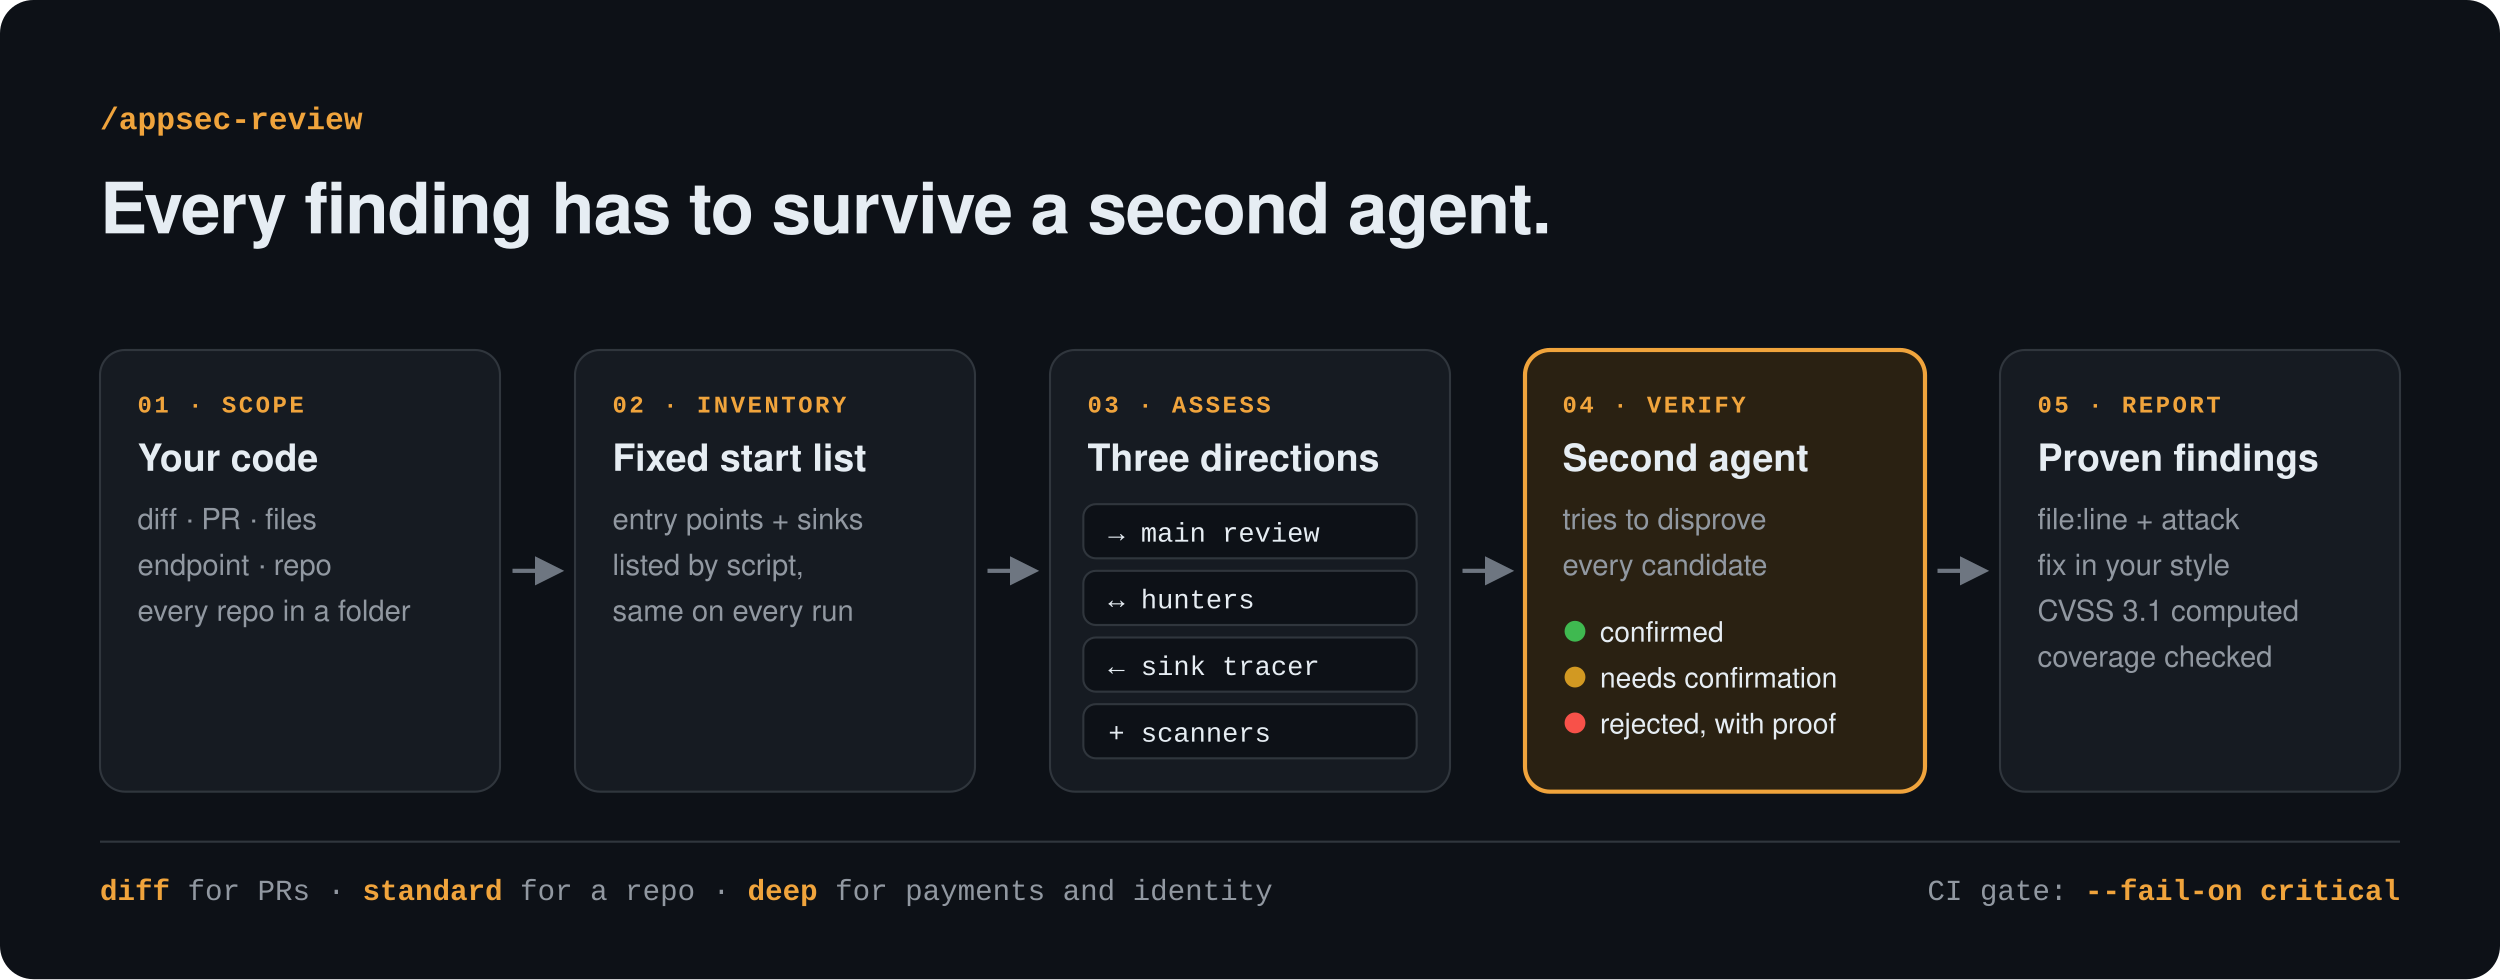
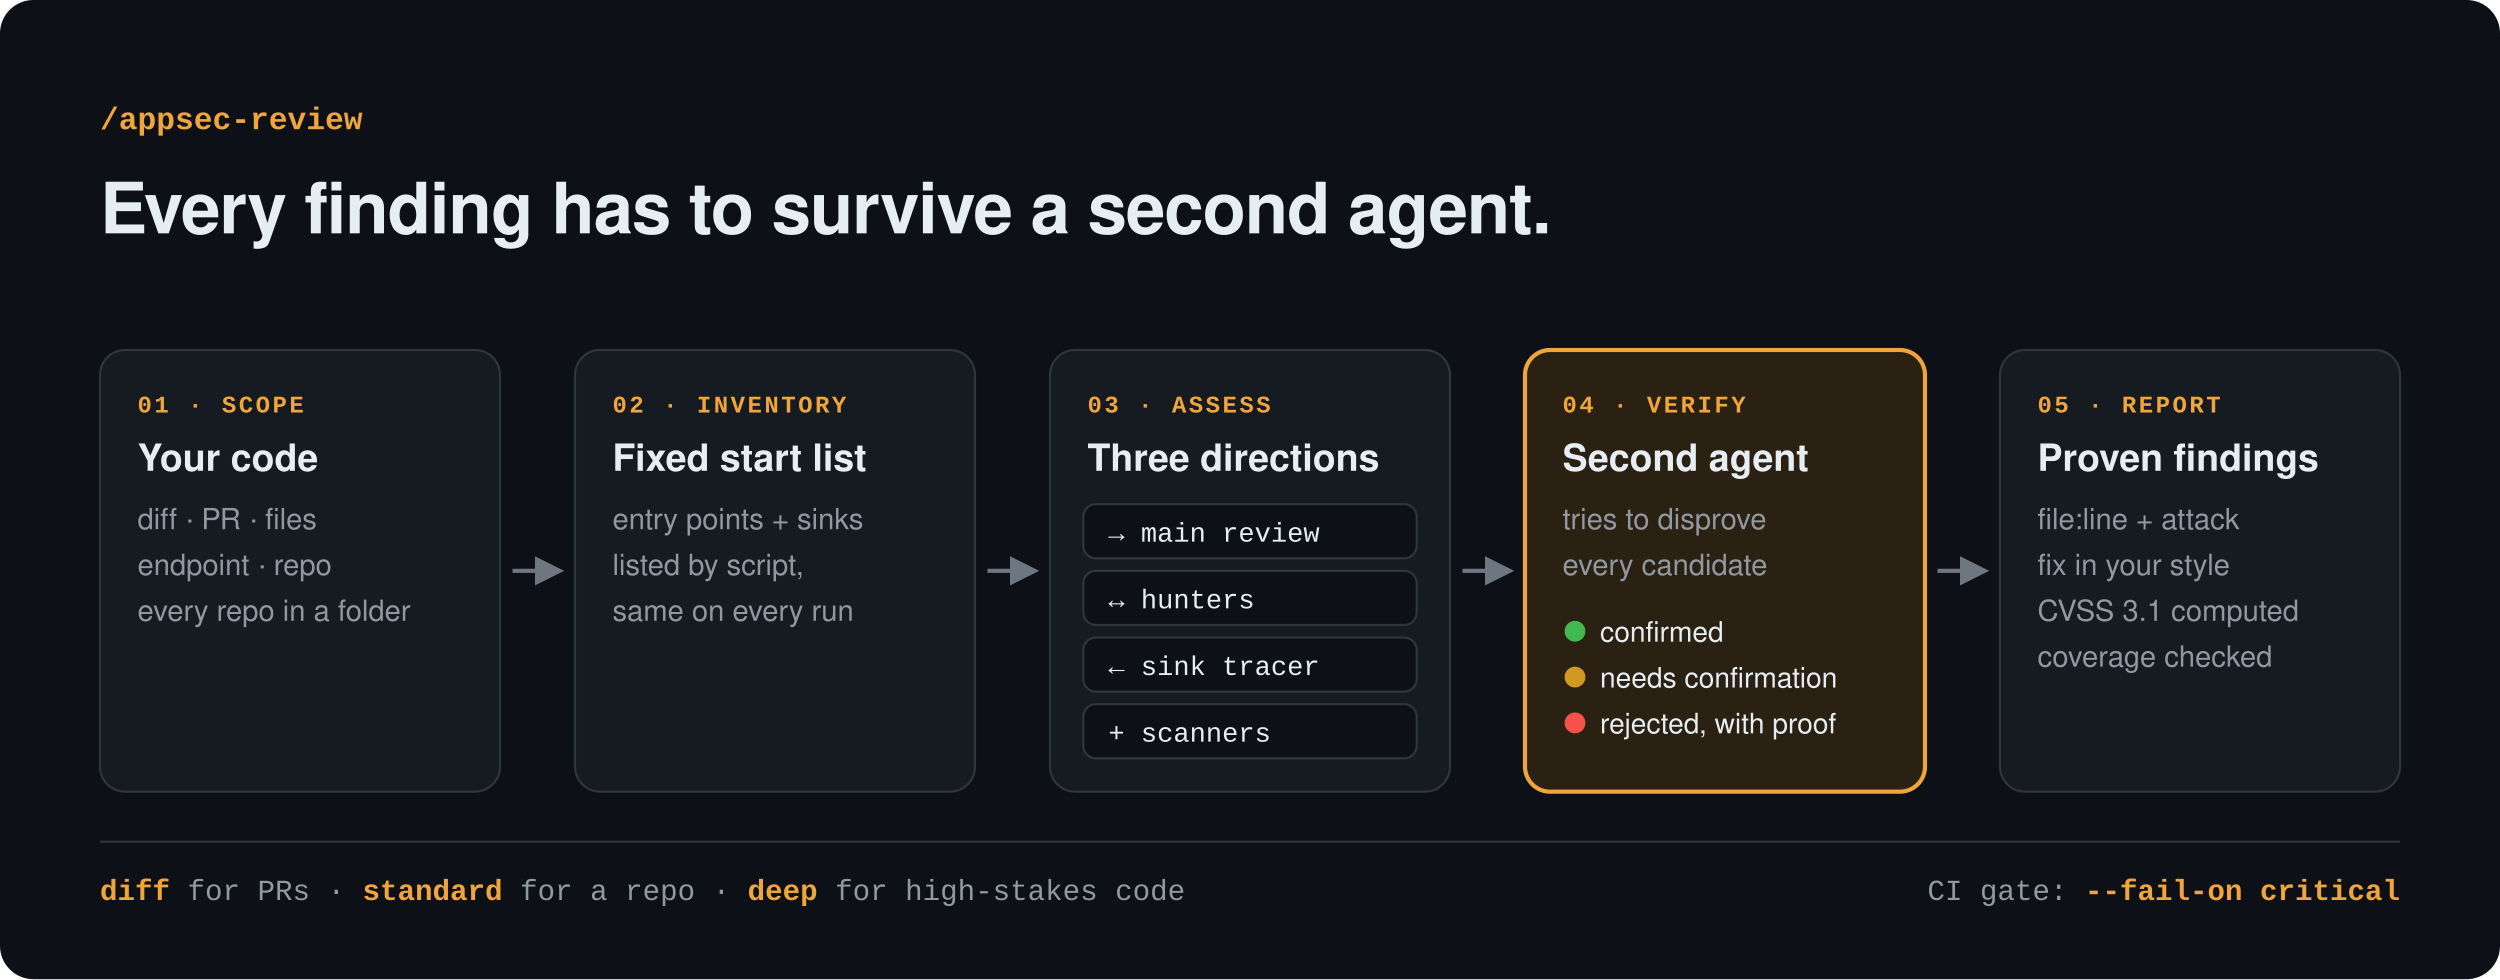
<svg xmlns="http://www.w3.org/2000/svg" width="1200" height="470" viewBox="0 0 1200 470" role="img" aria-label="appsec-review pipeline: scope, scripted inventory, assessment in three directions, verification by a second agent, proven findings">
  <defs>
    <marker id="a" viewBox="0 0 10 10" refX="8" refY="5" markerWidth="7" markerHeight="7" orient="auto">
      <path d="M0 0L10 5L0 10z" fill="#6e7681" />
    </marker>
  </defs>
  <rect width="1200" height="470" rx="16" fill="#0d1117" />
  <text x="48" y="62" font-family="ui-monospace, SFMono-Regular, Consolas, 'Liberation Mono', Menlo, monospace" font-size="15" font-weight="600" fill="#f0a43c" text-anchor="start" letter-spacing="0">/appsec-review</text>
  <text x="48" y="112" font-family="-apple-system, BlinkMacSystemFont, 'Segoe UI', Helvetica, Arial, sans-serif" font-size="34" font-weight="800" fill="#e6edf3" text-anchor="start" letter-spacing="-0.5">Every finding has to survive a second agent.</text>
  <rect x="48" y="168" width="192" height="212" rx="12" fill="#161b22" stroke="#30363d" stroke-width="1" />
  <text x="66" y="198" font-family="ui-monospace, SFMono-Regular, Consolas, 'Liberation Mono', Menlo, monospace" font-size="11.5" font-weight="600" fill="#f0a43c" text-anchor="start" letter-spacing="1.2">01 · SCOPE</text>
  <text x="66" y="226" font-family="-apple-system, BlinkMacSystemFont, 'Segoe UI', Helvetica, Arial, sans-serif" font-size="18" font-weight="700" fill="#e6edf3" text-anchor="start" letter-spacing="0">Your code</text>
  <text x="66" y="254" font-family="-apple-system, BlinkMacSystemFont, 'Segoe UI', Helvetica, Arial, sans-serif" font-size="14" font-weight="400" fill="#9198a1" text-anchor="start" letter-spacing="0">diff · PR · files</text>
  <text x="66" y="276" font-family="-apple-system, BlinkMacSystemFont, 'Segoe UI', Helvetica, Arial, sans-serif" font-size="14" font-weight="400" fill="#9198a1" text-anchor="start" letter-spacing="0">endpoint · repo</text>
  <text x="66" y="298" font-family="-apple-system, BlinkMacSystemFont, 'Segoe UI', Helvetica, Arial, sans-serif" font-size="14" font-weight="400" fill="#9198a1" text-anchor="start" letter-spacing="0">every repo in a folder</text>
  <rect x="276" y="168" width="192" height="212" rx="12" fill="#161b22" stroke="#30363d" stroke-width="1" />
  <text x="294" y="198" font-family="ui-monospace, SFMono-Regular, Consolas, 'Liberation Mono', Menlo, monospace" font-size="11.5" font-weight="600" fill="#f0a43c" text-anchor="start" letter-spacing="1.2">02 · INVENTORY</text>
  <text x="294" y="226" font-family="-apple-system, BlinkMacSystemFont, 'Segoe UI', Helvetica, Arial, sans-serif" font-size="18" font-weight="700" fill="#e6edf3" text-anchor="start" letter-spacing="0">Fixed start list</text>
  <text x="294" y="254" font-family="-apple-system, BlinkMacSystemFont, 'Segoe UI', Helvetica, Arial, sans-serif" font-size="14" font-weight="400" fill="#9198a1" text-anchor="start" letter-spacing="0">entry points + sinks</text>
  <text x="294" y="276" font-family="-apple-system, BlinkMacSystemFont, 'Segoe UI', Helvetica, Arial, sans-serif" font-size="14" font-weight="400" fill="#9198a1" text-anchor="start" letter-spacing="0">listed by script,</text>
  <text x="294" y="298" font-family="-apple-system, BlinkMacSystemFont, 'Segoe UI', Helvetica, Arial, sans-serif" font-size="14" font-weight="400" fill="#9198a1" text-anchor="start" letter-spacing="0">same on every run</text>
  <rect x="504" y="168" width="192" height="212" rx="12" fill="#161b22" stroke="#30363d" stroke-width="1" />
  <text x="522" y="198" font-family="ui-monospace, SFMono-Regular, Consolas, 'Liberation Mono', Menlo, monospace" font-size="11.5" font-weight="600" fill="#f0a43c" text-anchor="start" letter-spacing="1.2">03 · ASSESS</text>
  <text x="522" y="226" font-family="-apple-system, BlinkMacSystemFont, 'Segoe UI', Helvetica, Arial, sans-serif" font-size="18" font-weight="700" fill="#e6edf3" text-anchor="start" letter-spacing="0">Three directions</text>
  <rect x="520" y="242" width="160" height="26" rx="6" fill="#0d1117" stroke="#30363d" />
  <text x="532" y="260" font-family="ui-monospace, SFMono-Regular, Consolas, 'Liberation Mono', Menlo, monospace" font-size="13" font-weight="500" fill="#e6edf3" text-anchor="start" letter-spacing="0">→  main review</text>
  <rect x="520" y="274" width="160" height="26" rx="6" fill="#0d1117" stroke="#30363d" />
  <text x="532" y="292" font-family="ui-monospace, SFMono-Regular, Consolas, 'Liberation Mono', Menlo, monospace" font-size="13" font-weight="500" fill="#e6edf3" text-anchor="start" letter-spacing="0">↔  hunters</text>
  <rect x="520" y="306" width="160" height="26" rx="6" fill="#0d1117" stroke="#30363d" />
  <text x="532" y="324" font-family="ui-monospace, SFMono-Regular, Consolas, 'Liberation Mono', Menlo, monospace" font-size="13" font-weight="500" fill="#e6edf3" text-anchor="start" letter-spacing="0">←  sink tracer</text>
  <rect x="520" y="338" width="160" height="26" rx="6" fill="#0d1117" stroke="#30363d" />
  <text x="532" y="356" font-family="ui-monospace, SFMono-Regular, Consolas, 'Liberation Mono', Menlo, monospace" font-size="13" font-weight="500" fill="#e6edf3" text-anchor="start" letter-spacing="0">+  scanners</text>
  <rect x="732" y="168" width="192" height="212" rx="12" fill="#2a2112" stroke="#f0a43c" stroke-width="2" />
  <text x="750" y="198" font-family="ui-monospace, SFMono-Regular, Consolas, 'Liberation Mono', Menlo, monospace" font-size="11.5" font-weight="600" fill="#f0a43c" text-anchor="start" letter-spacing="1.2">04 · VERIFY</text>
  <text x="750" y="226" font-family="-apple-system, BlinkMacSystemFont, 'Segoe UI', Helvetica, Arial, sans-serif" font-size="18" font-weight="700" fill="#e6edf3" text-anchor="start" letter-spacing="0">Second agent</text>
  <text x="750" y="254" font-family="-apple-system, BlinkMacSystemFont, 'Segoe UI', Helvetica, Arial, sans-serif" font-size="14" font-weight="400" fill="#9198a1" text-anchor="start" letter-spacing="0">tries to disprove</text>
  <text x="750" y="276" font-family="-apple-system, BlinkMacSystemFont, 'Segoe UI', Helvetica, Arial, sans-serif" font-size="14" font-weight="400" fill="#9198a1" text-anchor="start" letter-spacing="0">every candidate</text>
  <circle cx="756" cy="303" r="5" fill="#3fb950" />
  <text x="768" y="308" font-family="-apple-system, BlinkMacSystemFont, 'Segoe UI', Helvetica, Arial, sans-serif" font-size="13.5" font-weight="500" fill="#e6edf3" text-anchor="start" letter-spacing="0">confirmed</text>
  <circle cx="756" cy="325" r="5" fill="#d29922" />
  <text x="768" y="330" font-family="-apple-system, BlinkMacSystemFont, 'Segoe UI', Helvetica, Arial, sans-serif" font-size="13.5" font-weight="500" fill="#e6edf3" text-anchor="start" letter-spacing="0">needs confirmation</text>
  <circle cx="756" cy="347" r="5" fill="#f85149" />
  <text x="768" y="352" font-family="-apple-system, BlinkMacSystemFont, 'Segoe UI', Helvetica, Arial, sans-serif" font-size="13.5" font-weight="500" fill="#e6edf3" text-anchor="start" letter-spacing="0">rejected, with proof</text>
  <rect x="960" y="168" width="192" height="212" rx="12" fill="#161b22" stroke="#30363d" stroke-width="1" />
  <text x="978" y="198" font-family="ui-monospace, SFMono-Regular, Consolas, 'Liberation Mono', Menlo, monospace" font-size="11.5" font-weight="600" fill="#f0a43c" text-anchor="start" letter-spacing="1.2">05 · REPORT</text>
  <text x="978" y="226" font-family="-apple-system, BlinkMacSystemFont, 'Segoe UI', Helvetica, Arial, sans-serif" font-size="18" font-weight="700" fill="#e6edf3" text-anchor="start" letter-spacing="0">Proven findings</text>
  <text x="978" y="254" font-family="-apple-system, BlinkMacSystemFont, 'Segoe UI', Helvetica, Arial, sans-serif" font-size="14" font-weight="400" fill="#9198a1" text-anchor="start" letter-spacing="0">file:line + attack</text>
  <text x="978" y="276" font-family="-apple-system, BlinkMacSystemFont, 'Segoe UI', Helvetica, Arial, sans-serif" font-size="14" font-weight="400" fill="#9198a1" text-anchor="start" letter-spacing="0">fix in your style</text>
  <text x="978" y="298" font-family="-apple-system, BlinkMacSystemFont, 'Segoe UI', Helvetica, Arial, sans-serif" font-size="14" font-weight="400" fill="#9198a1" text-anchor="start" letter-spacing="0">CVSS 3.1 computed</text>
  <text x="978" y="320" font-family="-apple-system, BlinkMacSystemFont, 'Segoe UI', Helvetica, Arial, sans-serif" font-size="14" font-weight="400" fill="#9198a1" text-anchor="start" letter-spacing="0">coverage checked</text>
  <path d="M246 274H268" stroke="#6e7681" stroke-width="2" marker-end="url(#a)" />
  <path d="M474 274H496" stroke="#6e7681" stroke-width="2" marker-end="url(#a)" />
  <path d="M702 274H724" stroke="#6e7681" stroke-width="2" marker-end="url(#a)" />
  <path d="M930 274H952" stroke="#6e7681" stroke-width="2" marker-end="url(#a)" />
  <line x1="48" y1="404" x2="1152" y2="404" stroke="#30363d" />
  <text x="48" y="432" font-family="ui-monospace, SFMono-Regular, Consolas, 'Liberation Mono', Menlo, monospace" font-size="14" font-weight="400" fill="#9198a1" text-anchor="start" letter-spacing="0">
-     <tspan fill="#f0a43c" font-weight="600">diff</tspan> for PRs   ·   <tspan fill="#f0a43c" font-weight="600">standard</tspan> for a repo   ·   <tspan fill="#f0a43c" font-weight="600">deep</tspan> for payments and identity</text>
+     <tspan fill="#f0a43c" font-weight="600">diff</tspan> for PRs   ·   <tspan fill="#f0a43c" font-weight="600">standard</tspan> for a repo   ·   <tspan fill="#f0a43c" font-weight="600">deep</tspan> for high-stakes code</text>
  <text x="1152" y="432" font-family="ui-monospace, SFMono-Regular, Consolas, 'Liberation Mono', Menlo, monospace" font-size="14" font-weight="400" fill="#9198a1" text-anchor="end" letter-spacing="0">CI gate: <tspan fill="#f0a43c" font-weight="600">--fail-on critical</tspan>
  </text>
</svg>
